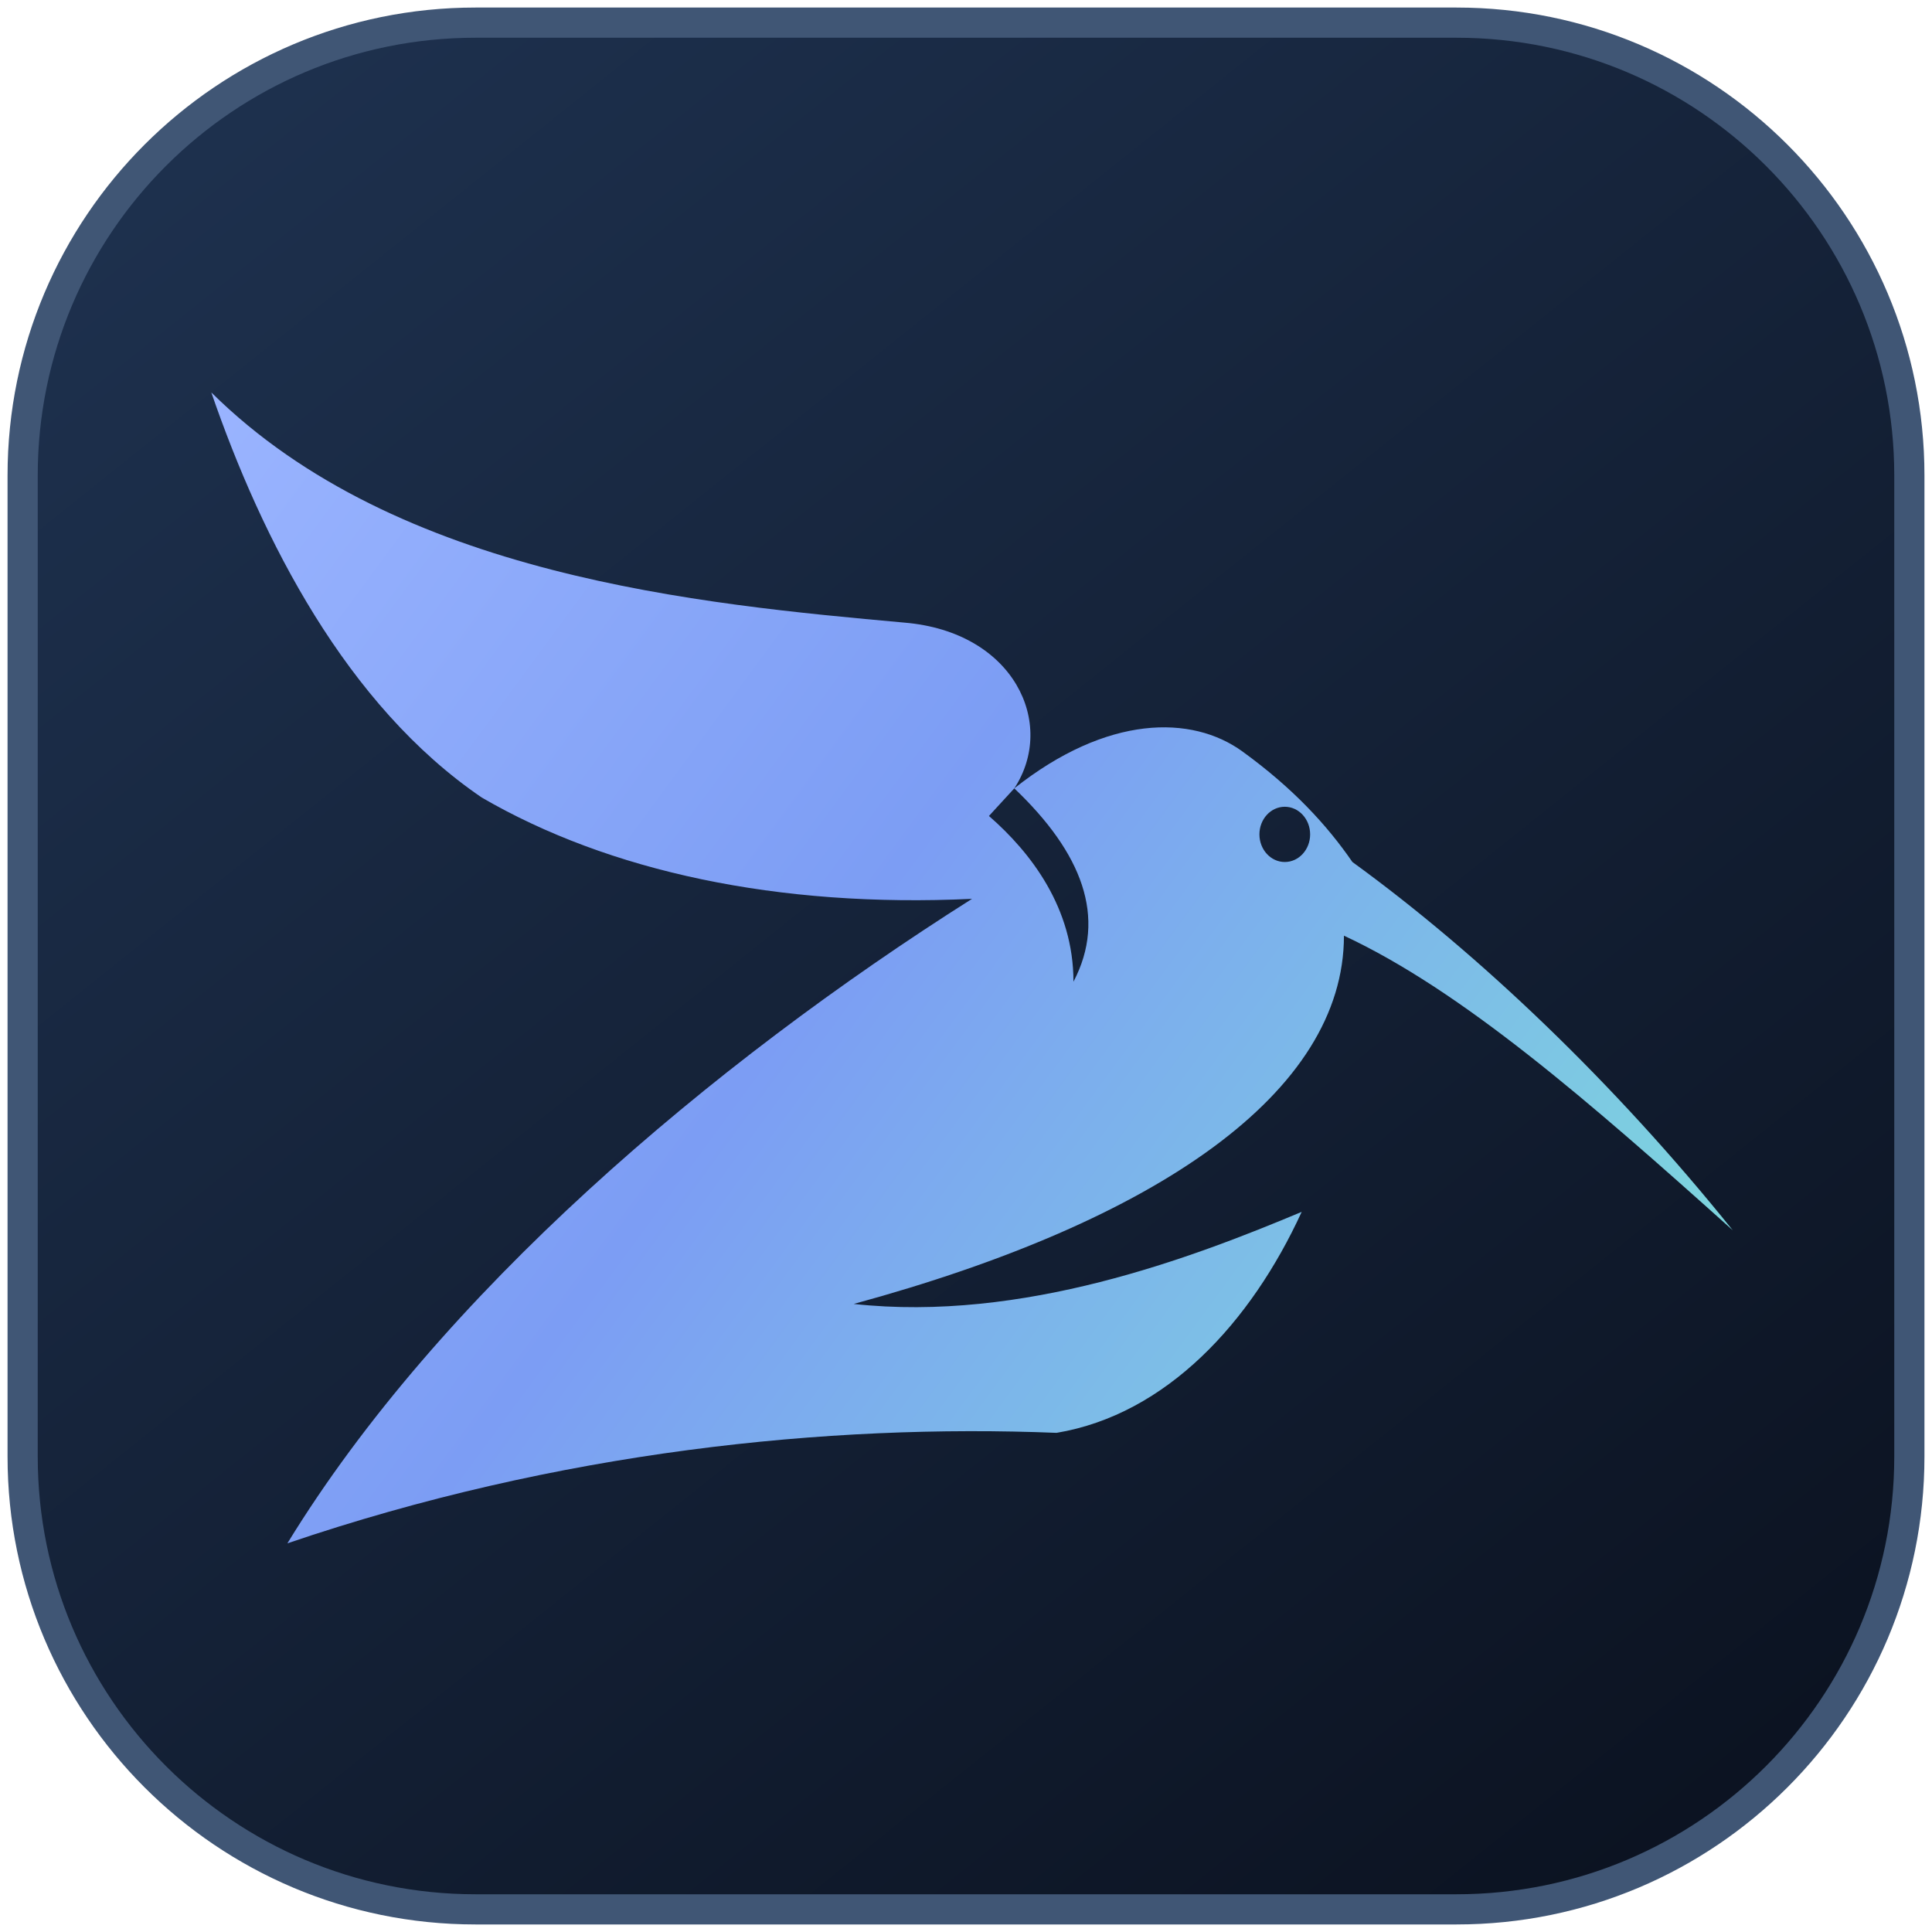
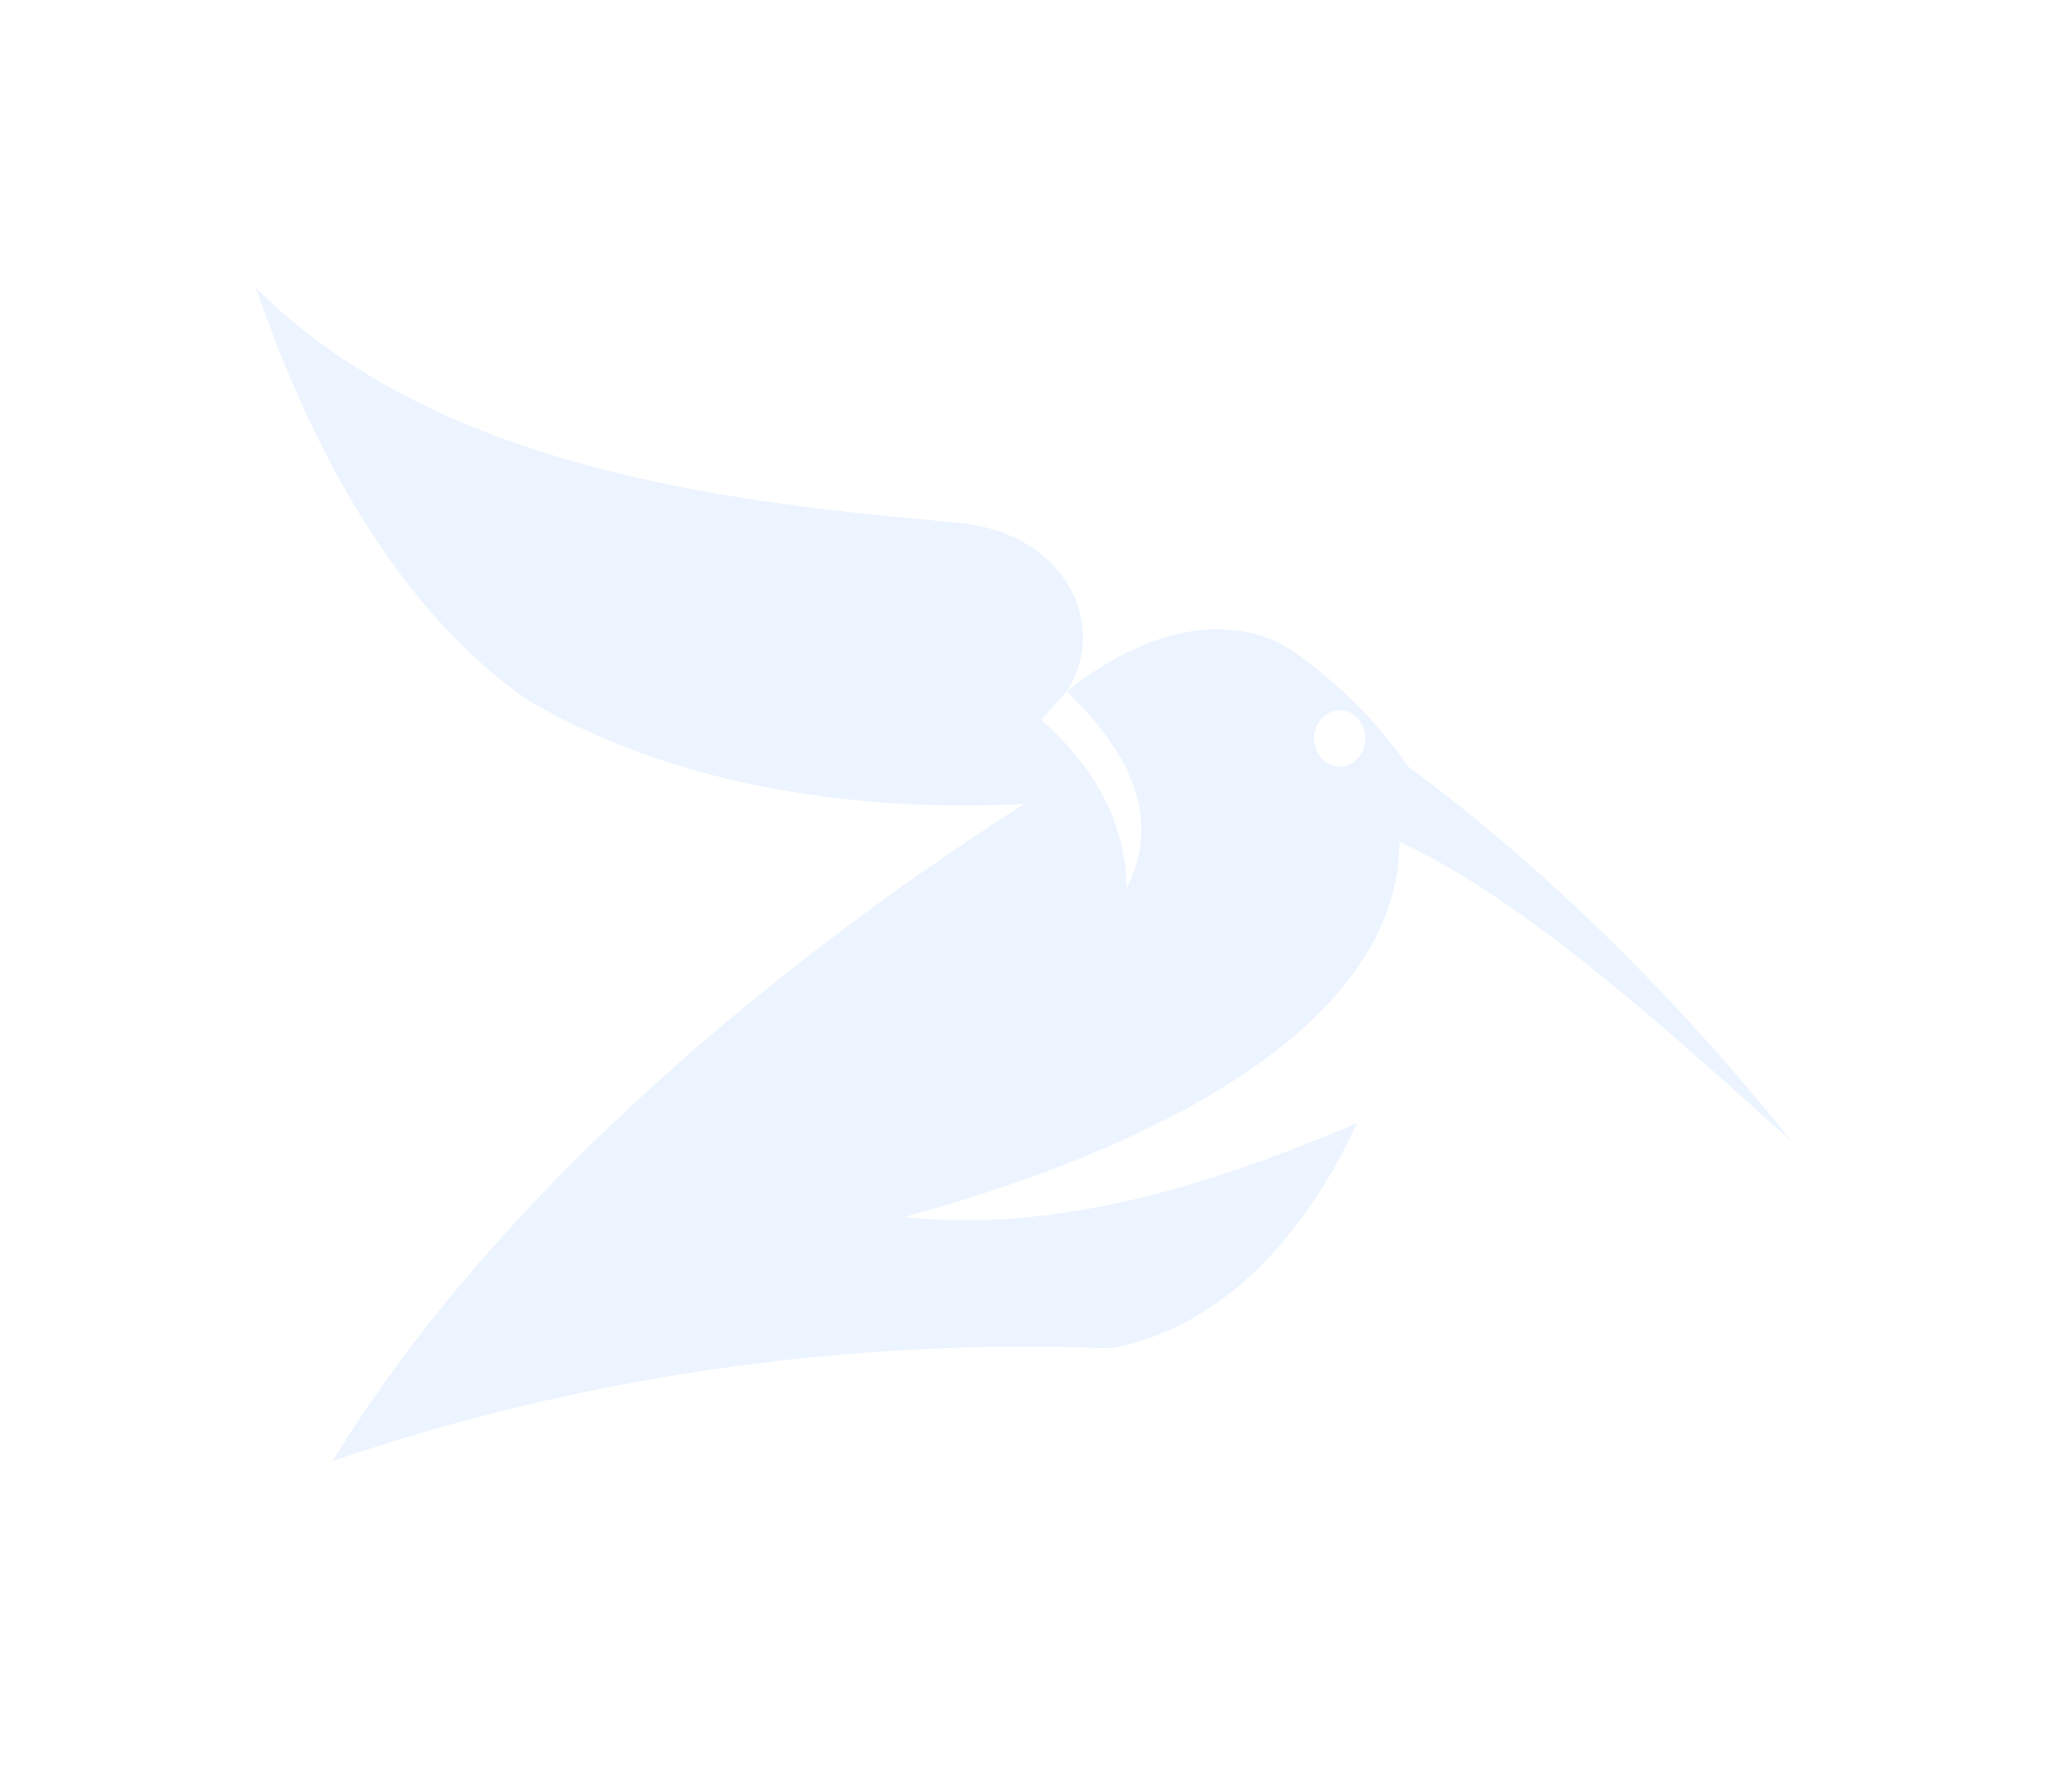
- <svg xmlns="http://www.w3.org/2000/svg" width="128" height="128" viewBox="0 0 128 128" role="img" aria-label="迅奇 Zipkiwi">
-   <defs>
-     <linearGradient id="zk-icon-dark-base" x1="16" y1="8" x2="112" y2="128" gradientUnits="userSpaceOnUse">
-       <stop stop-color="#1D304D" />
-       <stop offset="1" stop-color="#0B1220" />
-     </linearGradient>
-     <linearGradient id="zk-icon-dark-bird" x1="82" y1="84" x2="238" y2="209" gradientUnits="userSpaceOnUse">
-       <stop stop-color="#9AB4FF" />
-       <stop offset=".48" stop-color="#7C9DF4" />
-       <stop offset="1" stop-color="#7DD7DD" />
-     </linearGradient>
-   </defs>
-   <rect x="1.5" y="1.5" width="125" height="125" rx="30" fill="url(#zk-icon-dark-base)" stroke="#405675" stroke-width="2" />
-   <g transform="translate(14 26) scale(.56 .61) translate(-82 -84)">
-     <path fill="url(#zk-icon-dark-bird)" fill-rule="evenodd" d="M82 84 C104 104 140 107 164 109 C177 110 182 120 177 127 C188 119 198 119 204 123 C210 127 214 131 217 135 C232 145 248 159 262 175 C245 161 230 149 216 143 C216 160 194 174 158 183 C178 185 198 178 211 173 C205 185 195 195 182 197 C155 196 123 199 91 209 C109 182 141 157 172 139 C149 140 129 136 114 128 C98 118 88 100 82 84 Z M177 127 C185 134 188 141 184 148 C184 140 179 134 174 130 Z M212 132 A3 3 0 1 0 206 132 A3 3 0 1 0 212 132 Z" />
+ <svg xmlns="http://www.w3.org/2000/svg" width="240" height="210" viewBox="0 0 240 210">
+   <g transform="translate(-52.0 -44.0) scale(1.0)">
+     <g transform="translate(0 -14.65) scale(1 1.1)">
+       <path fill="#ECF4FF" fill-rule="evenodd" d="M82 84 C104 104 140 107 164 109 C177 110 182 120 177 127 C188 119 198 119 204 123 C210 127 214 131 217 135 C232 145 248 159 262 175 C245 161 230 149 216 143 C216 160 194 174 158 183 C178 185 198 178 211 173 C205 185 195 195 182 197 C155 196 123 199 91 209 C109 182 141 157 172 139 C149 140 129 136 114 128 C98 118 88 100 82 84 Z M177 127 C185 134 188 141 184 148 C184 140 179 134 174 130 Z M212 132 A3 3 0 1 0 206 132 A3 3 0 1 0 212 132 Z" />
+     </g>
  </g>
</svg>
